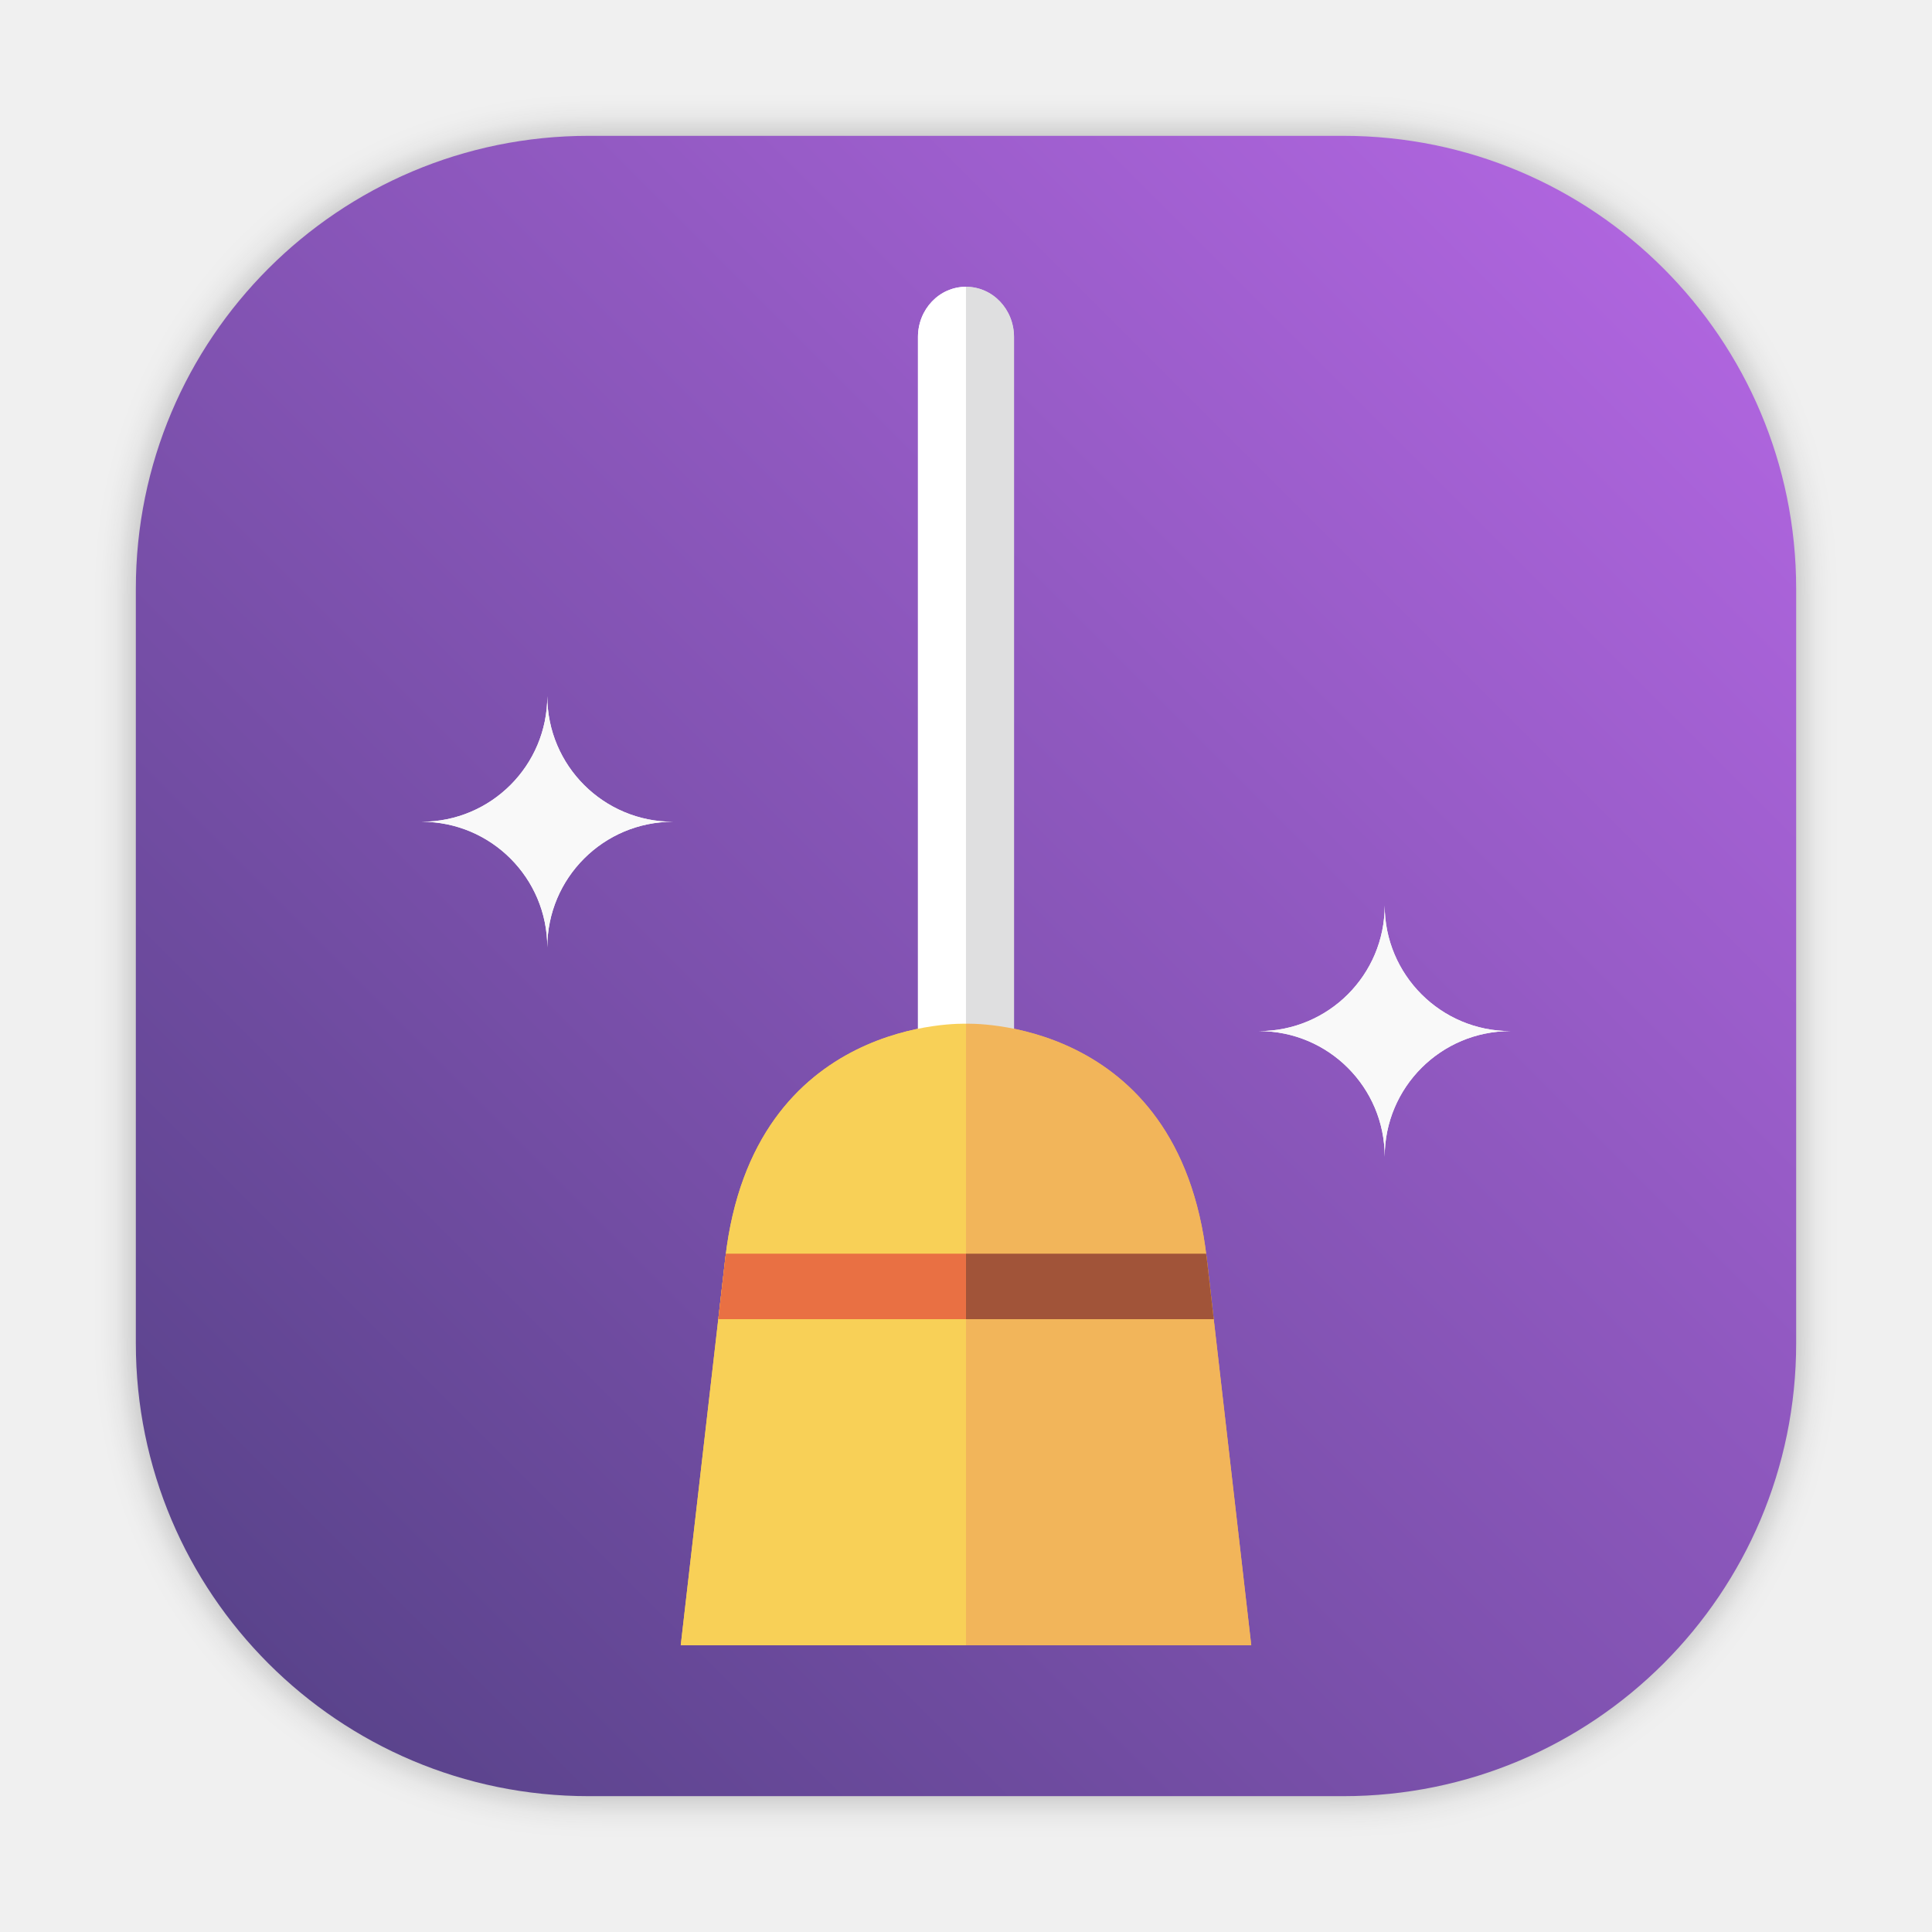
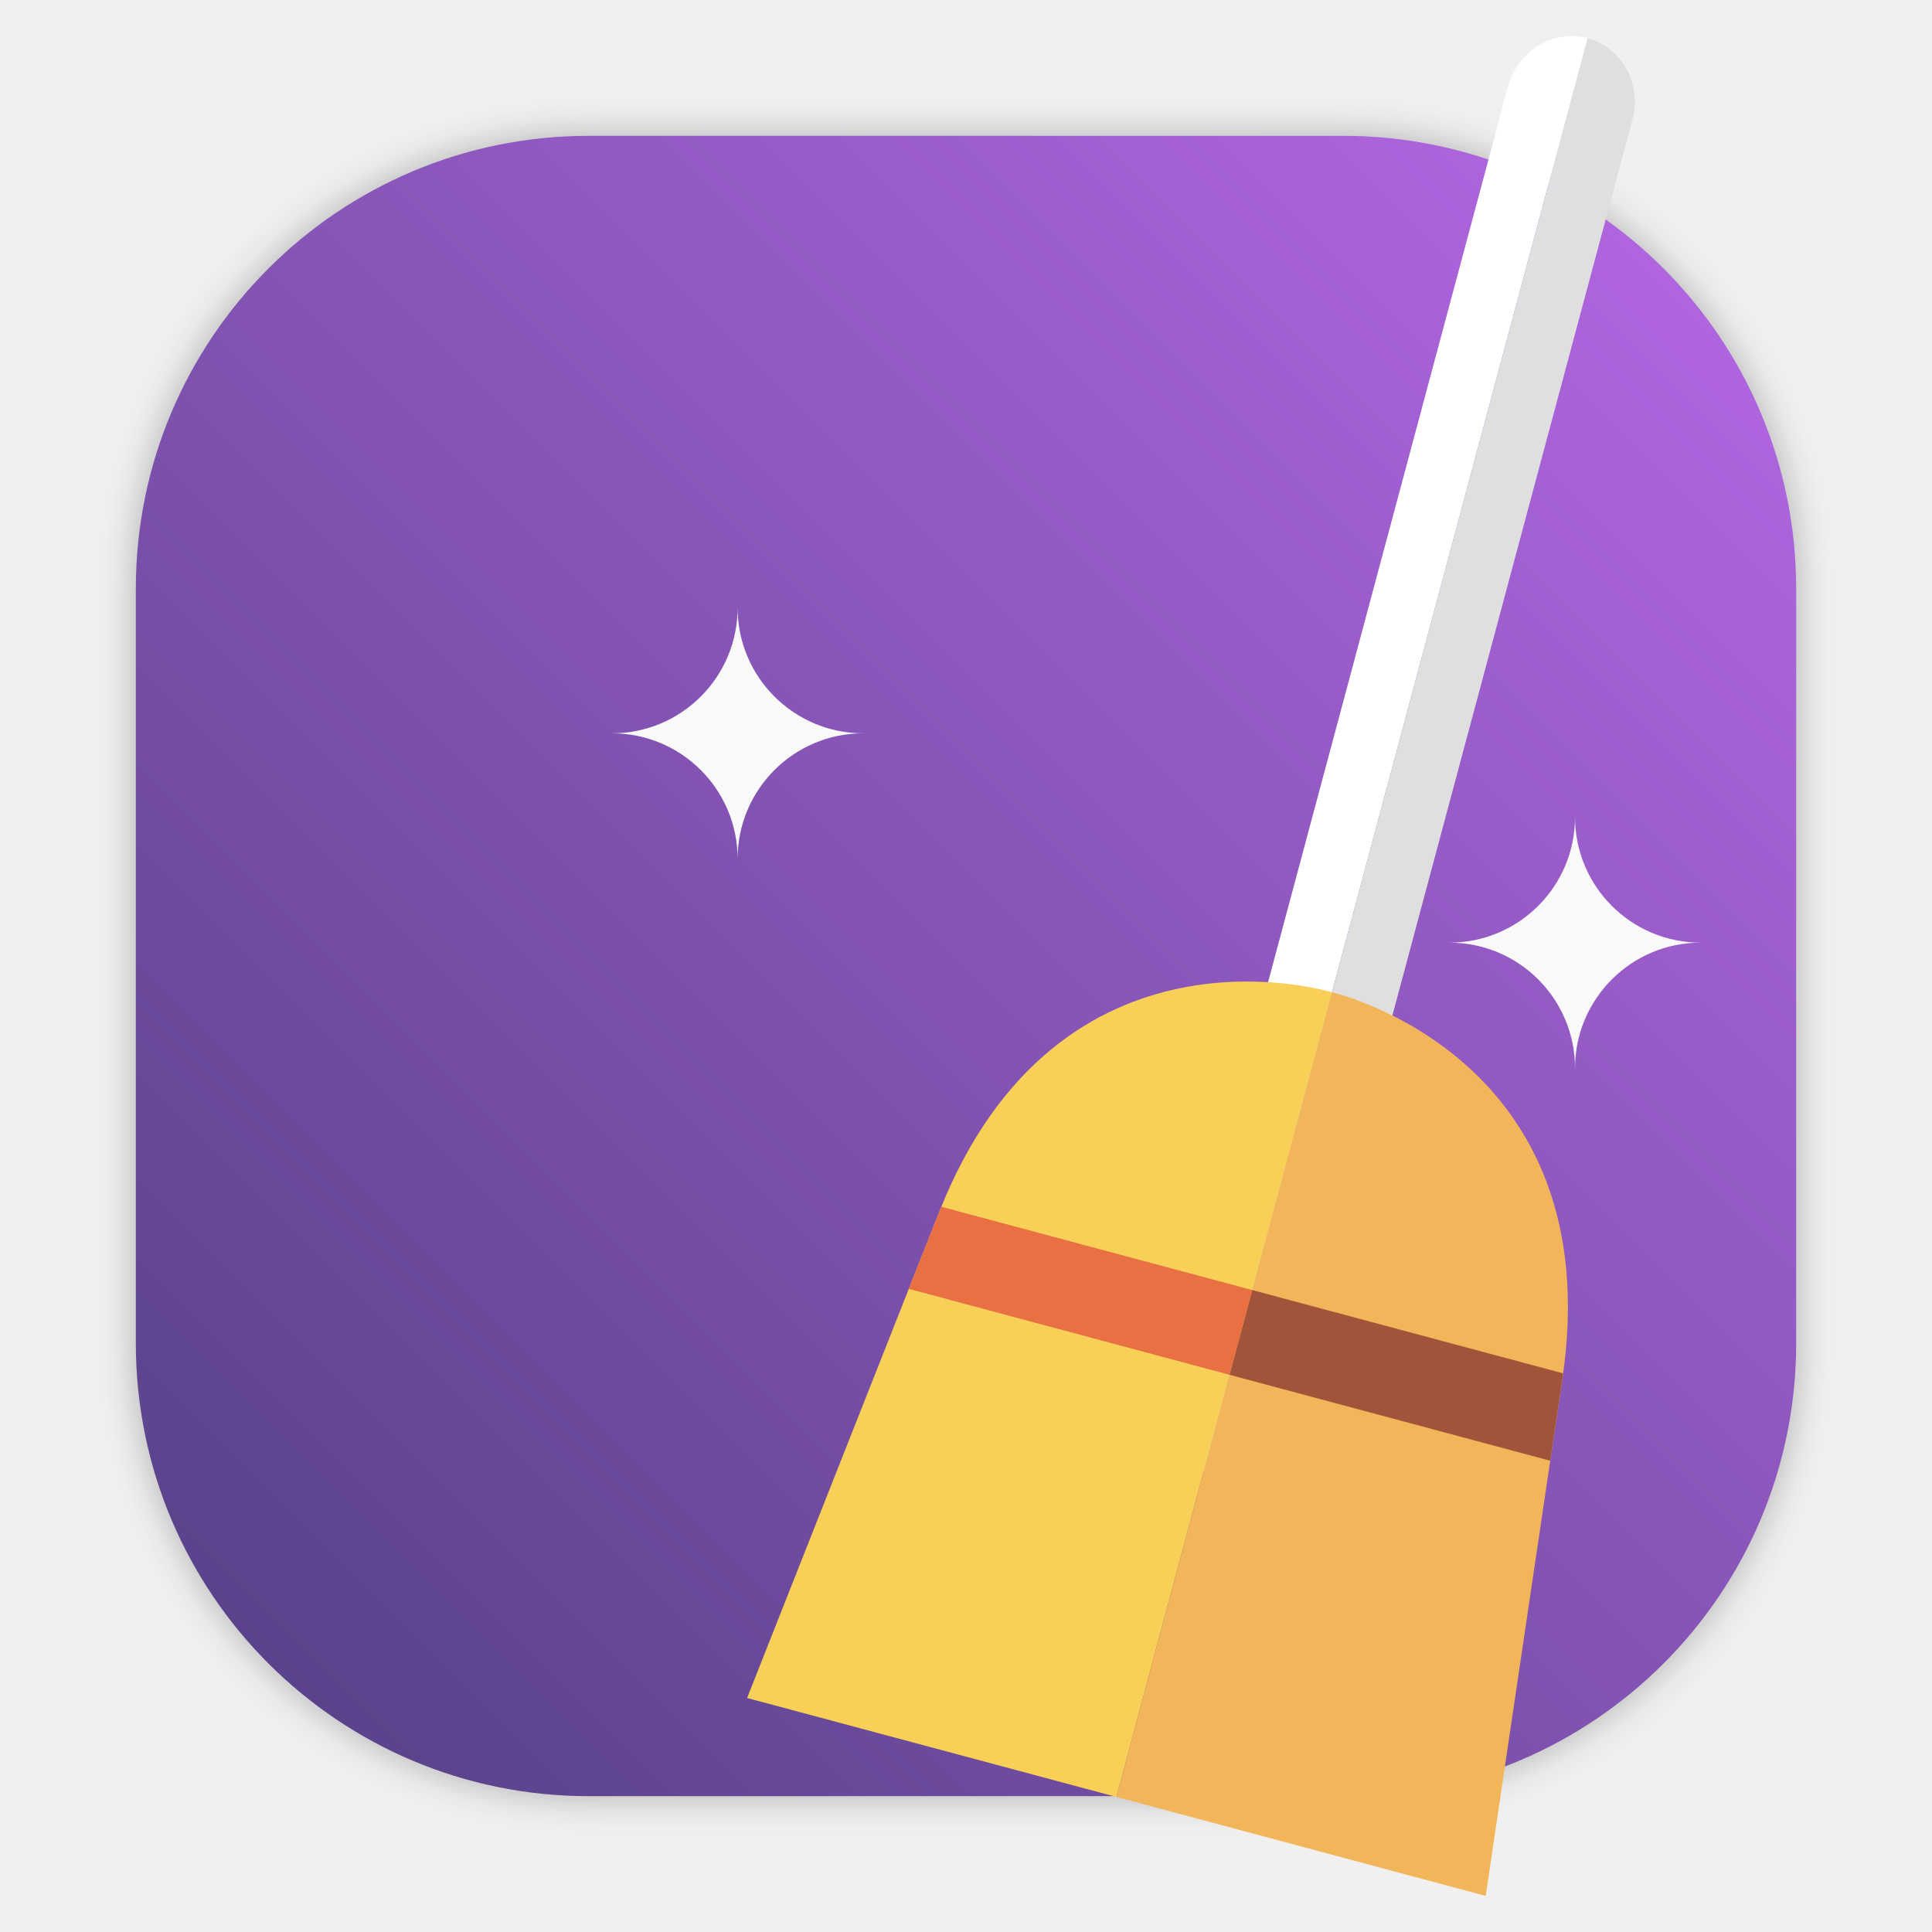
<svg xmlns="http://www.w3.org/2000/svg" width="64" height="64" version="1.1" id="svg3" xml:space="preserve">
  <defs id="defs3">
    <filter id="filter1057" x="-0.027" y="-0.027" width="1.054" height="1.054" color-interpolation-filters="sRGB">
      <feGaussianBlur stdDeviation="0.619" id="feGaussianBlur1" />
    </filter>
    <linearGradient id="linearGradient1053" x1="-127" x2="-71.94" y1="60" y2="4.94" gradientTransform="translate(131.5,-0.5100006)" gradientUnits="userSpaceOnUse">
      <stop stop-color="#524084" offset="0" id="stop1" />
      <stop stop-color="#b768e6" offset="1" id="stop2" />
    </linearGradient>
  </defs>
  <rect x="4.5" y="4.5" width="55" height="55" ry="15" fill="#141414" filter="url(#filter1057)" opacity="0.3" stroke-linecap="round" stroke-width="2.744" id="rect5" />
  <rect x="4.5" y="4.5" width="55" height="55" ry="15" fill="url(#linearGradient1053)" stroke-linecap="round" stroke-width="2.744" id="rect6" style="fill:url(#linearGradient1053)" />
-   <g id="g10" transform="matrix(0.6207029,0,0,0.6207029,22.31011,21.02804)">
-     <path fill="#f9f9f9" d="M -6.735,3.275 A 6.704,6.704 0 0 1 -13.439,9.979 6.704,6.704 0 0 1 -6.735,16.681 6.704,6.704 0 0 1 -0.03,9.979 6.704,6.704 0 0 1 -6.735,3.275 Z M 37.957,14.449 a 6.704,6.704 0 0 1 -6.704,6.702 6.704,6.704 0 0 1 6.704,6.704 6.704,6.704 0 0 1 6.704,-6.704 6.704,6.704 0 0 1 -6.704,-6.702 z" style="stroke-width:1.904;paint-order:normal" id="path3" />
-     <g id="g9" transform="matrix(0.9155532,0,0,0.9155532,90.73431,7.822919)">
-       <path id="rect8" style="opacity:1;fill:#ffffff;fill-opacity:1;stroke-width:0.489;stroke-linecap:round;stroke-linejoin:round" d="m -82.053,-28.83 c -1.551,0 -2.799,1.307 -2.799,2.93 v 58.693 c 0,1.623 1.248,2.928 2.799,2.928 z" />
-       <path id="path9" style="opacity:1;fill:#dfdfe0;fill-opacity:1;stroke-width:0.489;stroke-linecap:round;stroke-linejoin:round" d="m -82.053,-28.83 v 64.551 c 1.551,0 2.799,-1.305 2.799,-2.928 v -58.693 c 0,-1.623 -1.248,-2.93 -2.799,-2.93 z" />
-       <path style="opacity:1;fill:#f8d057;fill-opacity:1;stroke-width:0.5;stroke-linecap:round;stroke-linejoin:round" d="m -82.052,14.128 c 0,0 -12.405,-0.483 -14.029,13.649 -1.624,14.132 -2.599,22.579 -2.599,22.579 h 16.628 z" id="path4" />
-       <path style="opacity:1;fill:#5abbf9;stroke-width:0.5;stroke-linecap:round;stroke-linejoin:round" d="M -82.052,50.355 V 14.128" id="path5" />
-       <path style="opacity:1;fill:#f2b55a;fill-opacity:1;stroke-width:0.5;stroke-linecap:round;stroke-linejoin:round" d="m -82.052,14.128 c 0,0 12.405,-0.483 14.029,13.649 1.624,14.132 2.599,22.579 2.599,22.579 h -16.628 z" id="path6" />
-       <path id="rect7" style="opacity:1;fill:#a15439;fill-opacity:1;stroke-width:0.5;stroke-linecap:round;stroke-linejoin:round" d="m -82.053,27.533 v 3.816 h 14.441 c -0.223,-1.94 -0.155,-1.336 -0.412,-3.572 -0.01,-0.084 -0.025,-0.161 -0.035,-0.244 z" />
-       <path id="path7" style="opacity:1;fill:#e97043;fill-opacity:1;stroke-width:0.5;stroke-linecap:round;stroke-linejoin:round" d="m -96.047,27.533 c -0.01,0.083 -0.025,0.16 -0.035,0.244 -0.257,2.236 -0.187,1.632 -0.41,3.572 h 14.439 v -3.816 z" />
-     </g>
+   <g id="g18" transform="matrix(0.6207029,0,0,0.6207029,22.31011,21.02804)">
+     <path fill="#f9f9f9" d="M 3.422,-1.446 A 6.704,6.704 0 0 1 -3.282,5.258 6.704,6.704 0 0 1 3.422,11.961 6.704,6.704 0 0 1 10.126,5.258 6.704,6.704 0 0 1 3.422,-1.446 Z M 48.114,9.728 a 6.704,6.704 0 0 1 -6.704,6.702 6.704,6.704 0 0 1 6.704,6.704 6.704,6.704 0 0 1 6.704,-6.704 6.704,6.704 0 0 1 -6.704,-6.702 z" style="stroke-width:1.904;paint-order:normal" id="path10" />
  </g>
-   <g id="g18" transform="matrix(0.6207029,0,0,0.6207029,22.31011,21.02804)">
-     <path fill="#f9f9f9" d="M -6.735,3.275 A 6.704,6.704 0 0 1 -13.439,9.979 6.704,6.704 0 0 1 -6.735,16.681 6.704,6.704 0 0 1 -0.03,9.979 6.704,6.704 0 0 1 -6.735,3.275 Z M 37.957,14.449 a 6.704,6.704 0 0 1 -6.704,6.702 6.704,6.704 0 0 1 6.704,6.704 6.704,6.704 0 0 1 6.704,-6.704 6.704,6.704 0 0 1 -6.704,-6.702 z" style="stroke-width:1.904;paint-order:normal" id="path10" />
-     <g id="g17" transform="matrix(0.9155532,0,0,0.9155532,90.73431,7.822919)">
-       <path id="path11" style="opacity:1;fill:#ffffff;fill-opacity:1;stroke-width:0.489;stroke-linecap:round;stroke-linejoin:round" d="m -82.053,-28.83 c -1.551,0 -2.799,1.307 -2.799,2.93 v 58.693 c 0,1.623 1.248,2.928 2.799,2.928 z" />
-       <path id="path12" style="opacity:1;fill:#dfdfe0;fill-opacity:1;stroke-width:0.489;stroke-linecap:round;stroke-linejoin:round" d="m -82.053,-28.83 v 64.551 c 1.551,0 2.799,-1.305 2.799,-2.928 v -58.693 c 0,-1.623 -1.248,-2.93 -2.799,-2.93 z" />
-       <path style="opacity:1;fill:#f8d057;fill-opacity:1;stroke-width:0.5;stroke-linecap:round;stroke-linejoin:round" d="m -82.052,14.128 c 0,0 -12.405,-0.483 -14.029,13.649 -1.624,14.132 -2.599,22.579 -2.599,22.579 h 16.628 z" id="path13" />
-       <path style="opacity:1;fill:#5abbf9;stroke-width:0.5;stroke-linecap:round;stroke-linejoin:round" d="M -82.052,50.355 V 14.128" id="path14" />
-       <path style="opacity:1;fill:#f2b55a;fill-opacity:1;stroke-width:0.5;stroke-linecap:round;stroke-linejoin:round" d="m -82.052,14.128 c 0,0 12.405,-0.483 14.029,13.649 1.624,14.132 2.599,22.579 2.599,22.579 h -16.628 z" id="path15" />
-       <path id="path16" style="opacity:1;fill:#a15439;fill-opacity:1;stroke-width:0.5;stroke-linecap:round;stroke-linejoin:round" d="m -82.053,27.533 v 3.816 h 14.441 c -0.223,-1.94 -0.155,-1.336 -0.412,-3.572 -0.01,-0.084 -0.025,-0.161 -0.035,-0.244 z" />
-       <path id="path17" style="opacity:1;fill:#e97043;fill-opacity:1;stroke-width:0.5;stroke-linecap:round;stroke-linejoin:round" d="m -96.047,27.533 c -0.01,0.083 -0.025,0.16 -0.035,0.244 -0.257,2.236 -0.187,1.632 -0.41,3.572 h 14.439 v -3.816 z" />
-     </g>
+   <g id="g17" transform="matrix(0.7357212,0.1971359,-0.1971359,0.7357212,107.2766,38.65348)">
+     <path id="path11" style="opacity:1;fill:#ffffff;fill-opacity:1;stroke-width:0.489;stroke-linecap:round;stroke-linejoin:round" d="m -82.053,-28.83 c -1.551,0 -2.799,1.307 -2.799,2.93 v 58.693 c 0,1.623 1.248,2.928 2.799,2.928 z" />
+     <path id="path12" style="opacity:1;fill:#dfdfe0;fill-opacity:1;stroke-width:0.489;stroke-linecap:round;stroke-linejoin:round" d="m -82.053,-28.83 v 64.551 c 1.551,0 2.799,-1.305 2.799,-2.928 v -58.693 c 0,-1.623 -1.248,-2.93 -2.799,-2.93 z" />
+     <path style="opacity:1;fill:#f8d057;fill-opacity:1;stroke-width:0.5;stroke-linecap:round;stroke-linejoin:round" d="m -82.052,14.128 c 0,0 -12.405,-0.483 -14.029,13.649 -1.624,14.132 -2.599,22.579 -2.599,22.579 h 16.628 z" id="path13" />
+     <path style="opacity:1;fill:#5abbf9;stroke-width:0.5;stroke-linecap:round;stroke-linejoin:round" d="M -82.052,50.355 V 14.128" id="path14" />
+     <path style="opacity:1;fill:#f2b55a;fill-opacity:1;stroke-width:0.5;stroke-linecap:round;stroke-linejoin:round" d="m -82.052,14.128 c 0,0 12.405,-0.483 14.029,13.649 1.624,14.132 2.599,22.579 2.599,22.579 h -16.628 z" id="path15" />
+     <path id="path16" style="opacity:1;fill:#a15439;fill-opacity:1;stroke-width:0.5;stroke-linecap:round;stroke-linejoin:round" d="m -82.053,27.533 v 3.816 h 14.441 c -0.223,-1.94 -0.155,-1.336 -0.412,-3.572 -0.01,-0.084 -0.025,-0.161 -0.035,-0.244 z" />
+     <path id="path17" style="opacity:1;fill:#e97043;fill-opacity:1;stroke-width:0.5;stroke-linecap:round;stroke-linejoin:round" d="m -96.047,27.533 c -0.01,0.083 -0.025,0.16 -0.035,0.244 -0.257,2.236 -0.187,1.632 -0.41,3.572 h 14.439 v -3.816 z" />
  </g>
</svg>
